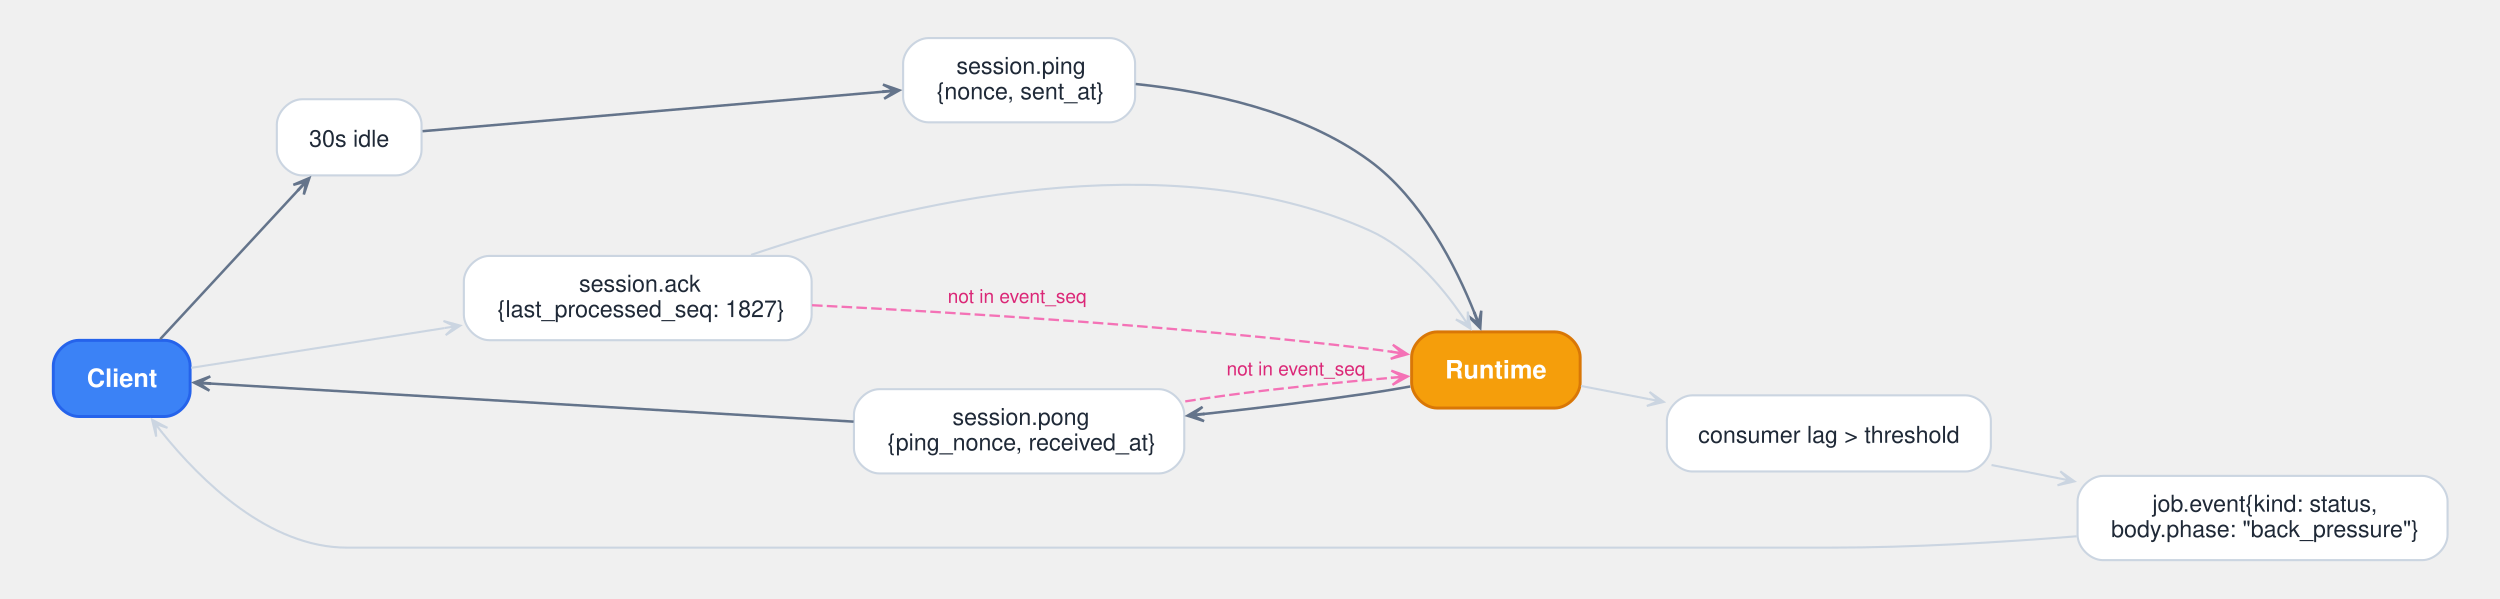
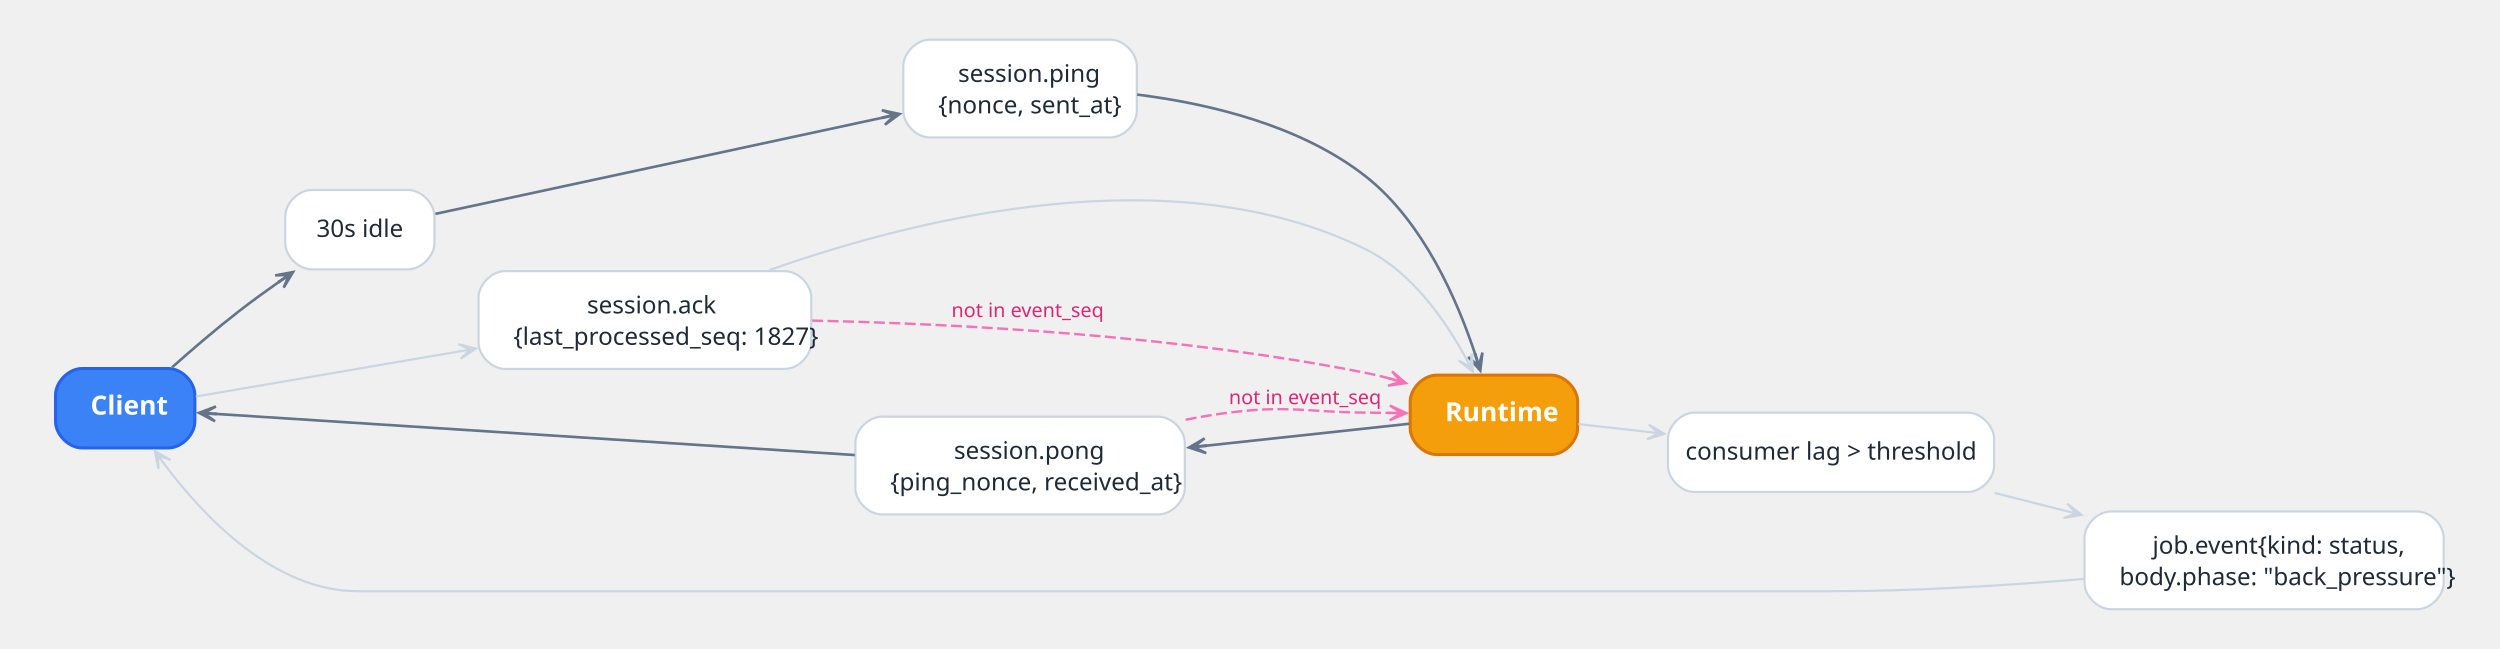
- <svg xmlns="http://www.w3.org/2000/svg" width="1182pt" height="283pt" viewBox="0.00 0.00 1182.00 283.00">
-   <g id="graph0" class="graph" transform="scale(1 1) rotate(0) translate(25.2 264.84)">
+ <svg xmlns="http://www.w3.org/2000/svg" width="1134pt" height="294pt" viewBox="0.00 0.00 1134.00 294.00">
+   <g id="graph0" class="graph" transform="scale(1 1) rotate(0) translate(25.2 276.34)">
    <g id="node1" class="node">
-       <path fill="#3b82f6" stroke="#2563eb" stroke-width="1.4" d="M52.68,-103.92C52.68,-103.92 12,-103.92 12,-103.92 6,-103.92 0,-97.92 0,-91.92 0,-91.92 0,-79.92 0,-79.92 0,-73.92 6,-67.92 12,-67.92 12,-67.92 52.68,-67.92 52.68,-67.92 58.68,-67.92 64.68,-73.92 64.68,-79.92 64.68,-79.92 64.68,-91.92 64.68,-91.92 64.68,-97.92 58.68,-103.92 52.68,-103.92" />
-       <text xml:space="preserve" text-anchor="start" x="15.84" y="-81.89" font-family="Helvetica,sans-Serif" font-weight="bold" font-size="12.00" fill="white">Client</text>
+       <path fill="#3b82f6" stroke="#2563eb" stroke-width="1.4" d="M51.18,-109.17C51.18,-109.17 12,-109.17 12,-109.17 6,-109.17 0,-103.17 0,-97.17 0,-97.17 0,-85.17 0,-85.17 0,-79.17 6,-73.17 12,-73.17 12,-73.17 51.18,-73.17 51.18,-73.17 57.18,-73.17 63.18,-79.17 63.18,-85.17 63.18,-85.17 63.18,-97.17 63.18,-97.17 63.18,-103.17 57.18,-109.17 51.18,-109.17" />
+       <text xml:space="preserve" text-anchor="start" x="15.84" y="-88.27" font-family="TT Commons Pro Trial" font-weight="bold" font-size="12.00" fill="white">Client</text>
    </g>
    <g id="node3" class="node">
-       <path fill="white" stroke="#cbd5e1" d="M162.11,-217.92C162.11,-217.92 117.68,-217.92 117.68,-217.92 111.68,-217.92 105.68,-211.92 105.68,-205.92 105.68,-205.92 105.68,-193.92 105.68,-193.92 105.68,-187.92 111.68,-181.92 117.68,-181.92 117.68,-181.92 162.11,-181.92 162.11,-181.92 168.11,-181.92 174.11,-187.92 174.11,-193.92 174.11,-193.92 174.11,-205.92 174.11,-205.92 174.11,-211.92 168.11,-217.92 162.11,-217.92" />
-       <text xml:space="preserve" text-anchor="middle" x="139.89" y="-195.47" font-family="Helvetica,sans-Serif" font-size="11.00" fill="#1f2937">30s idle</text>
+       <path fill="white" stroke="#cbd5e1" d="M159.86,-190.17C159.86,-190.17 116.18,-190.17 116.18,-190.17 110.18,-190.17 104.18,-184.17 104.18,-178.17 104.18,-178.17 104.18,-166.17 104.18,-166.17 104.18,-160.17 110.18,-154.17 116.18,-154.17 116.18,-154.17 159.86,-154.17 159.86,-154.17 165.86,-154.17 171.86,-160.17 171.86,-166.17 171.86,-166.17 171.86,-178.17 171.86,-178.17 171.86,-184.17 165.86,-190.17 159.86,-190.17" />
+       <text xml:space="preserve" text-anchor="middle" x="138.02" y="-168.85" font-family="TT Commons Pro Trial" font-size="11.00" fill="#1f2937">30s idle</text>
    </g>
    <g id="edge1" class="edge">
-       <path fill="none" stroke="#64748b" stroke-width="1.2" d="M50.53,-104.49C68.35,-123.73 96.3,-153.91 115.98,-175.17" />
-       <polygon fill="#64748b" stroke="#64748b" stroke-width="1.2" points="121.06,-180.66 113.49,-177.45 119.44,-179.05 115.9,-175.23 115.97,-175.16 116.04,-175.09 119.58,-178.92 118.44,-172.87 121.06,-180.66" />
+       <path fill="none" stroke="#64748b" stroke-width="1.2" d="M52.82,-109.7C61.9,-117.77 72.87,-127.19 83.18,-135.17 89.04,-139.71 95.43,-144.35 101.68,-148.73" />
+       <polygon fill="#64748b" stroke="#64748b" stroke-width="1.2" points="107.72,-152.92 99.63,-151.42 105.78,-151.7 101.5,-148.73 101.55,-148.65 101.61,-148.56 105.9,-151.53 103.47,-145.87 107.72,-152.92" />
    </g>
    <g id="node6" class="node">
-       <path fill="white" stroke="#cbd5e1" d="M346.54,-143.84C346.54,-143.84 206.11,-143.84 206.11,-143.84 200.11,-143.84 194.11,-137.84 194.11,-131.84 194.11,-131.84 194.11,-116 194.11,-116 194.11,-110 200.11,-104 206.11,-104 206.11,-104 346.54,-104 346.54,-104 352.54,-104 358.54,-110 358.54,-116 358.54,-116 358.54,-131.84 358.54,-131.84 358.54,-137.84 352.54,-143.84 346.54,-143.84" />
-       <text xml:space="preserve" text-anchor="start" x="248.57" y="-126.92" font-family="Helvetica,sans-Serif" font-size="11.00" fill="#1f2937">session.ack</text>
-       <text xml:space="preserve" text-anchor="start" x="209.95" y="-114.92" font-family="Helvetica,sans-Serif" font-size="11.00" fill="#1f2937">{last_processed_seq: 1827}</text>
+       <path fill="white" stroke="#cbd5e1" d="M330.79,-153.34C330.79,-153.34 203.86,-153.34 203.86,-153.34 197.86,-153.34 191.86,-147.34 191.86,-141.34 191.86,-141.34 191.86,-121 191.86,-121 191.86,-115 197.86,-109 203.86,-109 203.86,-109 330.79,-109 330.79,-109 336.79,-109 342.79,-115 342.79,-121 342.79,-121 342.79,-141.34 342.79,-141.34 342.79,-147.34 336.79,-153.34 330.79,-153.34" />
+       <text xml:space="preserve" text-anchor="start" x="241.08" y="-134.17" font-family="TT Commons Pro Trial" font-size="11.00" fill="#1f2937">session.ack</text>
+       <text xml:space="preserve" text-anchor="start" x="207.7" y="-119.92" font-family="TT Commons Pro Trial" font-size="11.00" fill="#1f2937">{last_processed_seq: 1827}</text>
    </g>
    <g id="edge6" class="edge">
-       <path fill="none" stroke="#cbd5e1" d="M65.22,-90.93C95.66,-95.71 142.98,-103.14 185.01,-109.74" />
-       <polygon fill="#cbd5e1" stroke="#cbd5e1" points="192.41,-110.9 184.48,-113.07 189.91,-110.51 185,-109.74 185,-109.74 185,-109.74 189.91,-110.51 185.53,-106.4 192.41,-110.9" />
+       <path fill="none" stroke="#cbd5e1" d="M63.63,-96.48C94.07,-101.69 141.82,-109.86 183.33,-116.97" />
+       <polygon fill="#cbd5e1" stroke="#cbd5e1" points="190.61,-118.21 182.65,-120.27 188.11,-117.79 183.22,-116.95 183.22,-116.95 183.22,-116.95 188.11,-117.79 183.79,-113.62 190.61,-118.21" />
    </g>
    <g id="node2" class="node">
-       <path fill="#f59e0b" stroke="#d97706" stroke-width="1.4" d="M709.9,-107.92C709.9,-107.92 654.22,-107.92 654.22,-107.92 648.22,-107.92 642.22,-101.92 642.22,-95.92 642.22,-95.92 642.22,-83.92 642.22,-83.92 642.22,-77.92 648.22,-71.92 654.22,-71.92 654.22,-71.92 709.9,-71.92 709.9,-71.92 715.9,-71.92 721.9,-77.92 721.9,-83.92 721.9,-83.92 721.9,-95.92 721.9,-95.92 721.9,-101.92 715.9,-107.92 709.9,-107.92" />
-       <text xml:space="preserve" text-anchor="start" x="658.06" y="-85.89" font-family="Helvetica,sans-Serif" font-weight="bold" font-size="12.00" fill="white">Runtime</text>
+       <path fill="#f59e0b" stroke="#d97706" stroke-width="1.4" d="M678.4,-106.17C678.4,-106.17 626.47,-106.17 626.47,-106.17 620.47,-106.17 614.47,-100.17 614.47,-94.17 614.47,-94.17 614.47,-82.17 614.47,-82.17 614.47,-76.17 620.47,-70.17 626.47,-70.17 626.47,-70.17 678.4,-70.17 678.4,-70.17 684.4,-70.17 690.4,-76.17 690.4,-82.17 690.4,-82.17 690.4,-94.17 690.4,-94.17 690.4,-100.17 684.4,-106.17 678.4,-106.17" />
+       <text xml:space="preserve" text-anchor="start" x="630.31" y="-85.27" font-family="TT Commons Pro Trial" font-weight="bold" font-size="12.00" fill="white">Runtime</text>
    </g>
    <g id="node5" class="node">
-       <path fill="white" stroke="#cbd5e1" d="M522.72,-80.84C522.72,-80.84 390.54,-80.84 390.54,-80.84 384.54,-80.84 378.54,-74.84 378.54,-68.84 378.54,-68.84 378.54,-53 378.54,-53 378.54,-47 384.54,-41 390.54,-41 390.54,-41 522.72,-41 522.72,-41 528.72,-41 534.72,-47 534.72,-53 534.72,-53 534.72,-68.84 534.72,-68.84 534.72,-74.84 528.72,-80.84 522.72,-80.84" />
-       <text xml:space="preserve" text-anchor="start" x="425.13" y="-63.92" font-family="Helvetica,sans-Serif" font-size="11.00" fill="#1f2937">session.pong</text>
-       <text xml:space="preserve" text-anchor="start" x="394.38" y="-51.92" font-family="Helvetica,sans-Serif" font-size="11.00" fill="#1f2937">{ping_nonce, received_at}</text>
+       <path fill="white" stroke="#cbd5e1" d="M500.22,-87.34C500.22,-87.34 374.79,-87.34 374.79,-87.34 368.79,-87.34 362.79,-81.34 362.79,-75.34 362.79,-75.34 362.79,-55 362.79,-55 362.79,-49 368.79,-43 374.79,-43 374.79,-43 500.22,-43 500.22,-43 506.22,-43 512.22,-49 512.22,-55 512.22,-55 512.22,-75.34 512.22,-75.34 512.22,-81.34 506.22,-87.34 500.22,-87.34" />
+       <text xml:space="preserve" text-anchor="start" x="407.51" y="-68.17" font-family="TT Commons Pro Trial" font-size="11.00" fill="#1f2937">session.pong</text>
+       <text xml:space="preserve" text-anchor="start" x="378.63" y="-53.92" font-family="TT Commons Pro Trial" font-size="11.00" fill="#1f2937">{ping_nonce, received_at}</text>
    </g>
    <g id="edge4" class="edge">
-       <path fill="none" stroke="#64748b" stroke-width="1.2" d="M641.57,-82.11C635.11,-80.96 628.49,-79.85 622.22,-78.92 596.78,-75.16 569.03,-71.83 543.68,-69.08" />
-       <polygon fill="#64748b" stroke="#64748b" stroke-width="1.2" points="536.27,-68.29 544.09,-65.73 538.56,-68.44 543.74,-68.99 543.73,-69.09 543.72,-69.19 538.54,-68.64 543.37,-72.45 536.27,-68.29" />
+       <path fill="none" stroke="#64748b" stroke-width="1.2" d="M613.97,-84.12C588.3,-81.35 553.23,-77.56 521.19,-74.1" />
+       <polygon fill="#64748b" stroke="#64748b" stroke-width="1.2" points="514.13,-73.34 521.95,-70.79 516.42,-73.49 521.6,-74.05 521.59,-74.14 521.58,-74.24 516.4,-73.68 521.23,-77.5 514.13,-73.34" />
    </g>
    <g id="node7" class="node">
-       <path fill="white" stroke="#cbd5e1" d="M904.08,-77.92C904.08,-77.92 774.9,-77.92 774.9,-77.92 768.9,-77.92 762.9,-71.92 762.9,-65.92 762.9,-65.92 762.9,-53.92 762.9,-53.92 762.9,-47.92 768.9,-41.92 774.9,-41.92 774.9,-41.92 904.08,-41.92 904.08,-41.92 910.08,-41.92 916.08,-47.92 916.08,-53.92 916.08,-53.92 916.08,-65.92 916.08,-65.92 916.08,-71.92 910.08,-77.92 904.08,-77.92" />
-       <text xml:space="preserve" text-anchor="middle" x="839.49" y="-55.47" font-family="Helvetica,sans-Serif" font-size="11.00" fill="#1f2937">consumer lag &gt; threshold</text>
+       <path fill="white" stroke="#cbd5e1" d="M867.33,-89.17C867.33,-89.17 743.4,-89.17 743.4,-89.17 737.4,-89.17 731.4,-83.17 731.4,-77.17 731.4,-77.17 731.4,-65.17 731.4,-65.17 731.4,-59.17 737.4,-53.17 743.4,-53.17 743.4,-53.17 867.33,-53.17 867.33,-53.17 873.33,-53.17 879.33,-59.17 879.33,-65.17 879.33,-65.17 879.33,-77.17 879.33,-77.17 879.33,-83.17 873.33,-89.17 867.33,-89.17" />
+       <text xml:space="preserve" text-anchor="middle" x="805.37" y="-67.84" font-family="TT Commons Pro Trial" font-size="11.00" fill="#1f2937">consumer lag &gt; threshold</text>
    </g>
    <g id="edge8" class="edge">
-       <path fill="none" stroke="#cbd5e1" d="M722.28,-82.35C732.1,-80.45 743.01,-78.35 754.11,-76.21" />
-       <polygon fill="#cbd5e1" stroke="#cbd5e1" points="761.42,-74.8 754.7,-79.53 758.94,-75.28 754.06,-76.22 754.06,-76.22 754.06,-76.22 758.94,-75.28 753.42,-72.9 761.42,-74.8" />
+       <path fill="none" stroke="#cbd5e1" d="M690.74,-83.97C700.48,-82.87 711.37,-81.64 722.45,-80.4" />
+       <polygon fill="#cbd5e1" stroke="#cbd5e1" points="729.73,-79.58 722.65,-83.77 727.21,-79.86 722.27,-80.42 722.27,-80.42 722.27,-80.42 727.21,-79.86 721.9,-77.06 729.73,-79.58" />
    </g>
    <g id="node4" class="node">
-       <path fill="white" stroke="#cbd5e1" d="M499.47,-246.84C499.47,-246.84 413.79,-246.84 413.79,-246.84 407.79,-246.84 401.79,-240.84 401.79,-234.84 401.79,-234.84 401.79,-219 401.79,-219 401.79,-213 407.79,-207 413.79,-207 413.79,-207 499.47,-207 499.47,-207 505.47,-207 511.47,-213 511.47,-219 511.47,-219 511.47,-234.84 511.47,-234.84 511.47,-240.84 505.47,-246.84 499.47,-246.84" />
-       <text xml:space="preserve" text-anchor="start" x="427" y="-229.92" font-family="Helvetica,sans-Serif" font-size="11.00" fill="#1f2937">session.ping</text>
-       <text xml:space="preserve" text-anchor="start" x="417.63" y="-217.92" font-family="Helvetica,sans-Serif" font-size="11.00" fill="#1f2937">{nonce, sent_at}</text>
+       <path fill="white" stroke="#cbd5e1" d="M478.47,-258.34C478.47,-258.34 396.54,-258.34 396.54,-258.34 390.54,-258.34 384.54,-252.34 384.54,-246.34 384.54,-246.34 384.54,-226 384.54,-226 384.54,-220 390.54,-214 396.54,-214 396.54,-214 478.47,-214 478.47,-214 484.47,-214 490.47,-220 490.47,-226 490.47,-226 490.47,-246.34 490.47,-246.34 490.47,-252.34 484.47,-258.34 478.47,-258.34" />
+       <text xml:space="preserve" text-anchor="start" x="409.38" y="-239.17" font-family="TT Commons Pro Trial" font-size="11.00" fill="#1f2937">session.ping</text>
+       <text xml:space="preserve" text-anchor="start" x="400.38" y="-224.92" font-family="TT Commons Pro Trial" font-size="11.00" fill="#1f2937">{nonce, sent_at}</text>
    </g>
    <g id="edge2" class="edge">
-       <path fill="none" stroke="#64748b" stroke-width="1.2" d="M174.58,-202.81C226.56,-207.27 327.17,-215.9 392.85,-221.53" />
-       <polygon fill="#64748b" stroke="#64748b" stroke-width="1.2" points="400.02,-222.15 392.26,-224.87 397.73,-222.05 392.54,-221.61 392.55,-221.51 392.55,-221.41 397.75,-221.85 392.83,-218.15 400.02,-222.15" />
+       <path fill="none" stroke="#64748b" stroke-width="1.2" d="M172.28,-179.33C221.44,-189.9 314.31,-209.88 375.8,-223.11" />
+       <polygon fill="#64748b" stroke="#64748b" stroke-width="1.2" points="382.84,-224.62 374.79,-226.35 380.58,-224.24 375.48,-223.14 375.5,-223.05 375.53,-222.95 380.62,-224.04 376.21,-219.75 382.84,-224.62" />
    </g>
    <g id="edge3" class="edge">
-       <path fill="none" stroke="#64748b" stroke-width="1.2" d="M511.75,-225.12C546.22,-221.56 590.25,-212.27 622.22,-188.92 646.85,-170.94 663.01,-139.24 672.06,-116.56" />
-       <polygon fill="#64748b" stroke="#64748b" stroke-width="1.2" points="674.66,-109.72 675.15,-117.93 673.94,-111.89 672.09,-116.76 672,-116.73 671.9,-116.69 673.76,-111.82 668.84,-115.53 674.66,-109.72" />
+       <path fill="none" stroke="#64748b" stroke-width="1.2" d="M490.61,-233.43C523.41,-229.32 564.96,-219.47 594.47,-196.17 620.52,-175.61 636.01,-139.81 644.12,-115.1" />
+       <polygon fill="#64748b" stroke="#64748b" stroke-width="1.2" points="646.25,-108.26 647.24,-116.42 645.66,-110.47 644.11,-115.45 644.02,-115.42 643.92,-115.39 645.47,-110.41 640.79,-114.41 646.25,-108.26" />
    </g>
    <g id="edge5" class="edge">
-       <path fill="none" stroke="#64748b" stroke-width="1.2" d="M378.39,-65.49C288.53,-70.81 143.56,-79.39 73.63,-83.53" />
-       <polygon fill="#64748b" stroke="#64748b" stroke-width="1.2" points="66.54,-83.95 73.83,-80.14 68.82,-83.72 74.02,-83.41 74.03,-83.51 74.03,-83.61 68.83,-83.92 74.23,-86.88 66.54,-83.95" />
+       <path fill="none" stroke="#64748b" stroke-width="1.2" d="M362.54,-69.93C277.06,-75.43 139.52,-84.29 72.24,-88.62" />
+       <polygon fill="#64748b" stroke="#64748b" stroke-width="1.2" points="65.07,-89.08 72.34,-85.23 67.35,-88.83 72.55,-88.5 72.56,-88.6 72.56,-88.7 67.36,-89.03 72.77,-91.97 65.07,-89.08" />
    </g>
    <g id="edge11" class="edge">
-       <path fill="none" stroke="#f472b6" stroke-width="1.1" stroke-dasharray="5,2" d="M535.18,-75.06C541.78,-76.09 548.36,-77.06 554.72,-77.92 580.47,-81.39 609.31,-84.21 632.92,-86.24" />
-       <polygon fill="#f472b6" stroke="#f472b6" stroke-width="1.1" points="640.37,-86.87 632.61,-89.6 637.96,-86.72 632.89,-86.29 632.89,-86.24 632.9,-86.19 637.97,-86.62 633.18,-82.88 640.37,-86.87" />
-       <text xml:space="preserve" text-anchor="start" x="554.72" y="-87.35" font-family="Helvetica,sans-Serif" font-size="9.00" fill="#db2777">not in event_seq</text>
+       <path fill="none" stroke="#f472b6" stroke-width="1.1" stroke-dasharray="5,2" d="M512.61,-85.95C519.2,-87.25 525.8,-88.36 532.22,-89.17 559.67,-92.63 566.8,-89.41 594.47,-89.17 598.03,-89.14 601.72,-89.1 605.42,-89.05" />
+       <polygon fill="#f472b6" stroke="#f472b6" stroke-width="1.1" points="612.71,-88.94 605.26,-92.42 610.3,-89.03 605.21,-89.1 605.21,-89.05 605.21,-89 610.3,-88.93 605.16,-85.68 612.71,-88.94" />
+       <text xml:space="preserve" text-anchor="start" x="532.22" y="-93.01" font-family="TT Commons Pro Trial" font-size="9.00" fill="#db2777">not in event_seq</text>
    </g>
    <g id="edge7" class="edge">
-       <path fill="none" stroke="#cbd5e1" d="M329.92,-144.33C399.92,-168.11 526.05,-199.02 622.22,-155.92 640.76,-147.61 655.86,-130.25 666.11,-115.42" />
-       <polygon fill="#cbd5e1" stroke="#cbd5e1" points="670.08,-109.42 668.77,-117.53 668.69,-111.53 665.95,-115.67 665.95,-115.67 665.95,-115.67 668.69,-111.53 663.13,-113.81 670.08,-109.42" />
+       <path fill="none" stroke="#cbd5e1" d="M323.79,-153.82C391.42,-177.69 507.45,-206.35 594.47,-163.17 614.92,-153.02 630.01,-131.64 639.5,-114.29" />
+       <polygon fill="#cbd5e1" stroke="#cbd5e1" points="642.9,-107.74 642.44,-115.95 641.74,-109.98 639.44,-114.39 639.44,-114.39 639.44,-114.39 641.74,-109.98 636.45,-112.83 642.9,-107.74" />
    </g>
    <g id="edge12" class="edge">
-       <path fill="none" stroke="#f472b6" stroke-width="1.1" stroke-dasharray="5,2" d="M358.72,-120.53C428.75,-117.07 532.38,-110.65 622.22,-99.92 625.75,-99.5 629.39,-99.01 633.05,-98.48" />
-       <polygon fill="#f472b6" stroke="#f472b6" stroke-width="1.1" points="640.25,-97.38 633.34,-101.85 637.87,-97.8 632.84,-98.56 632.84,-98.51 632.83,-98.46 637.86,-97.7 632.33,-95.18 640.25,-97.38" />
-       <text xml:space="preserve" text-anchor="start" x="422.88" y="-121.62" font-family="Helvetica,sans-Serif" font-size="9.00" fill="#db2777">not in event_seq</text>
+       <path fill="none" stroke="#f472b6" stroke-width="1.1" stroke-dasharray="5,2" d="M343.19,-130.92C409.76,-129.45 509.43,-124.2 594.47,-107.17 598.04,-106.46 601.69,-105.58 605.33,-104.61" />
+       <polygon fill="#f472b6" stroke="#f472b6" stroke-width="1.1" points="612.51,-102.55 606.23,-107.86 610.2,-103.26 605.31,-104.67 605.3,-104.62 605.28,-104.57 610.18,-103.17 604.37,-101.38 612.51,-102.55" />
+       <text xml:space="preserve" text-anchor="start" x="406.38" y="-132.51" font-family="TT Commons Pro Trial" font-size="9.00" fill="#db2777">not in event_seq</text>
    </g>
    <g id="node8" class="node">
-       <path fill="white" stroke="#cbd5e1" d="M1120.01,-39.84C1120.01,-39.84 969.08,-39.84 969.08,-39.84 963.08,-39.84 957.08,-33.84 957.08,-27.84 957.08,-27.84 957.08,-12 957.08,-12 957.08,-6 963.08,0 969.08,0 969.08,0 1120.01,0 1120.01,0 1126.01,0 1132.01,-6 1132.01,-12 1132.01,-12 1132.01,-27.84 1132.01,-27.84 1132.01,-33.84 1126.01,-39.84 1120.01,-39.84" />
-       <text xml:space="preserve" text-anchor="start" x="992.42" y="-22.92" font-family="Helvetica,sans-Serif" font-size="11.00" fill="#1f2937">job.event{kind: status,</text>
-       <text xml:space="preserve" text-anchor="start" x="972.92" y="-10.92" font-family="Helvetica,sans-Serif" font-size="11.00" fill="#1f2937">body.phase: "back_pressure"}</text>
+       <path fill="white" stroke="#cbd5e1" d="M1071.26,-44.34C1071.26,-44.34 932.33,-44.34 932.33,-44.34 926.33,-44.34 920.33,-38.34 920.33,-32.34 920.33,-32.34 920.33,-12 920.33,-12 920.33,-6 926.33,0 932.33,0 932.33,0 1071.26,0 1071.26,0 1077.26,0 1083.26,-6 1083.26,-12 1083.26,-12 1083.26,-32.34 1083.26,-32.34 1083.26,-38.34 1077.26,-44.34 1071.26,-44.34" />
+       <text xml:space="preserve" text-anchor="start" x="951.17" y="-25.17" font-family="TT Commons Pro Trial" font-size="11.00" fill="#1f2937">job.event{kind: status,</text>
+       <text xml:space="preserve" text-anchor="start" x="936.17" y="-10.92" font-family="TT Commons Pro Trial" font-size="11.00" fill="#1f2937">body.phase: "back_pressure"}</text>
    </g>
    <g id="edge9" class="edge">
-       <path fill="none" stroke="#cbd5e1" d="M916.39,-44.97C926.79,-42.92 937.57,-40.8 948.26,-38.69" />
-       <polygon fill="#cbd5e1" stroke="#cbd5e1" points="955.61,-37.24 948.91,-42 953.13,-37.73 948.25,-38.69 948.25,-38.69 948.25,-38.69 953.13,-37.73 947.6,-35.38 955.61,-37.24" />
+       <path fill="none" stroke="#cbd5e1" d="M879.59,-52.72C890.14,-50.06 901.1,-47.3 911.91,-44.57" />
+       <polygon fill="#cbd5e1" stroke="#cbd5e1" points="918.96,-42.79 912.52,-47.9 916.51,-43.41 911.69,-44.63 911.69,-44.63 911.69,-44.63 916.51,-43.41 910.87,-41.35 918.96,-42.79" />
    </g>
    <g id="edge10" class="edge">
-       <path fill="none" stroke="#cbd5e1" d="M956.68,-11.29C920.76,-8.41 878.65,-5.92 840.49,-5.92 138.89,-5.92 138.89,-5.92 138.89,-5.92 102.06,-5.92 69.99,-37.24 51.15,-60.69" />
-       <polygon fill="#cbd5e1" stroke="#cbd5e1" points="46.71,-66.4 48.65,-58.41 48.27,-64.4 51.31,-60.48 51.31,-60.48 51.31,-60.48 48.27,-64.4 53.98,-62.55 46.71,-66.4" />
+       <path fill="none" stroke="#cbd5e1" d="M920.01,-13.74C885.1,-10.78 843.76,-8.17 806.37,-8.17 137.02,-8.17 137.02,-8.17 137.02,-8.17 99.5,-8.17 67.65,-41.41 49.31,-65.82" />
+       <polygon fill="#cbd5e1" stroke="#cbd5e1" points="45,-71.76 46.67,-63.71 46.49,-69.71 49.4,-65.69 49.4,-65.69 49.4,-65.69 46.49,-69.71 52.14,-67.67 45,-71.76" />
    </g>
  </g>
</svg>
